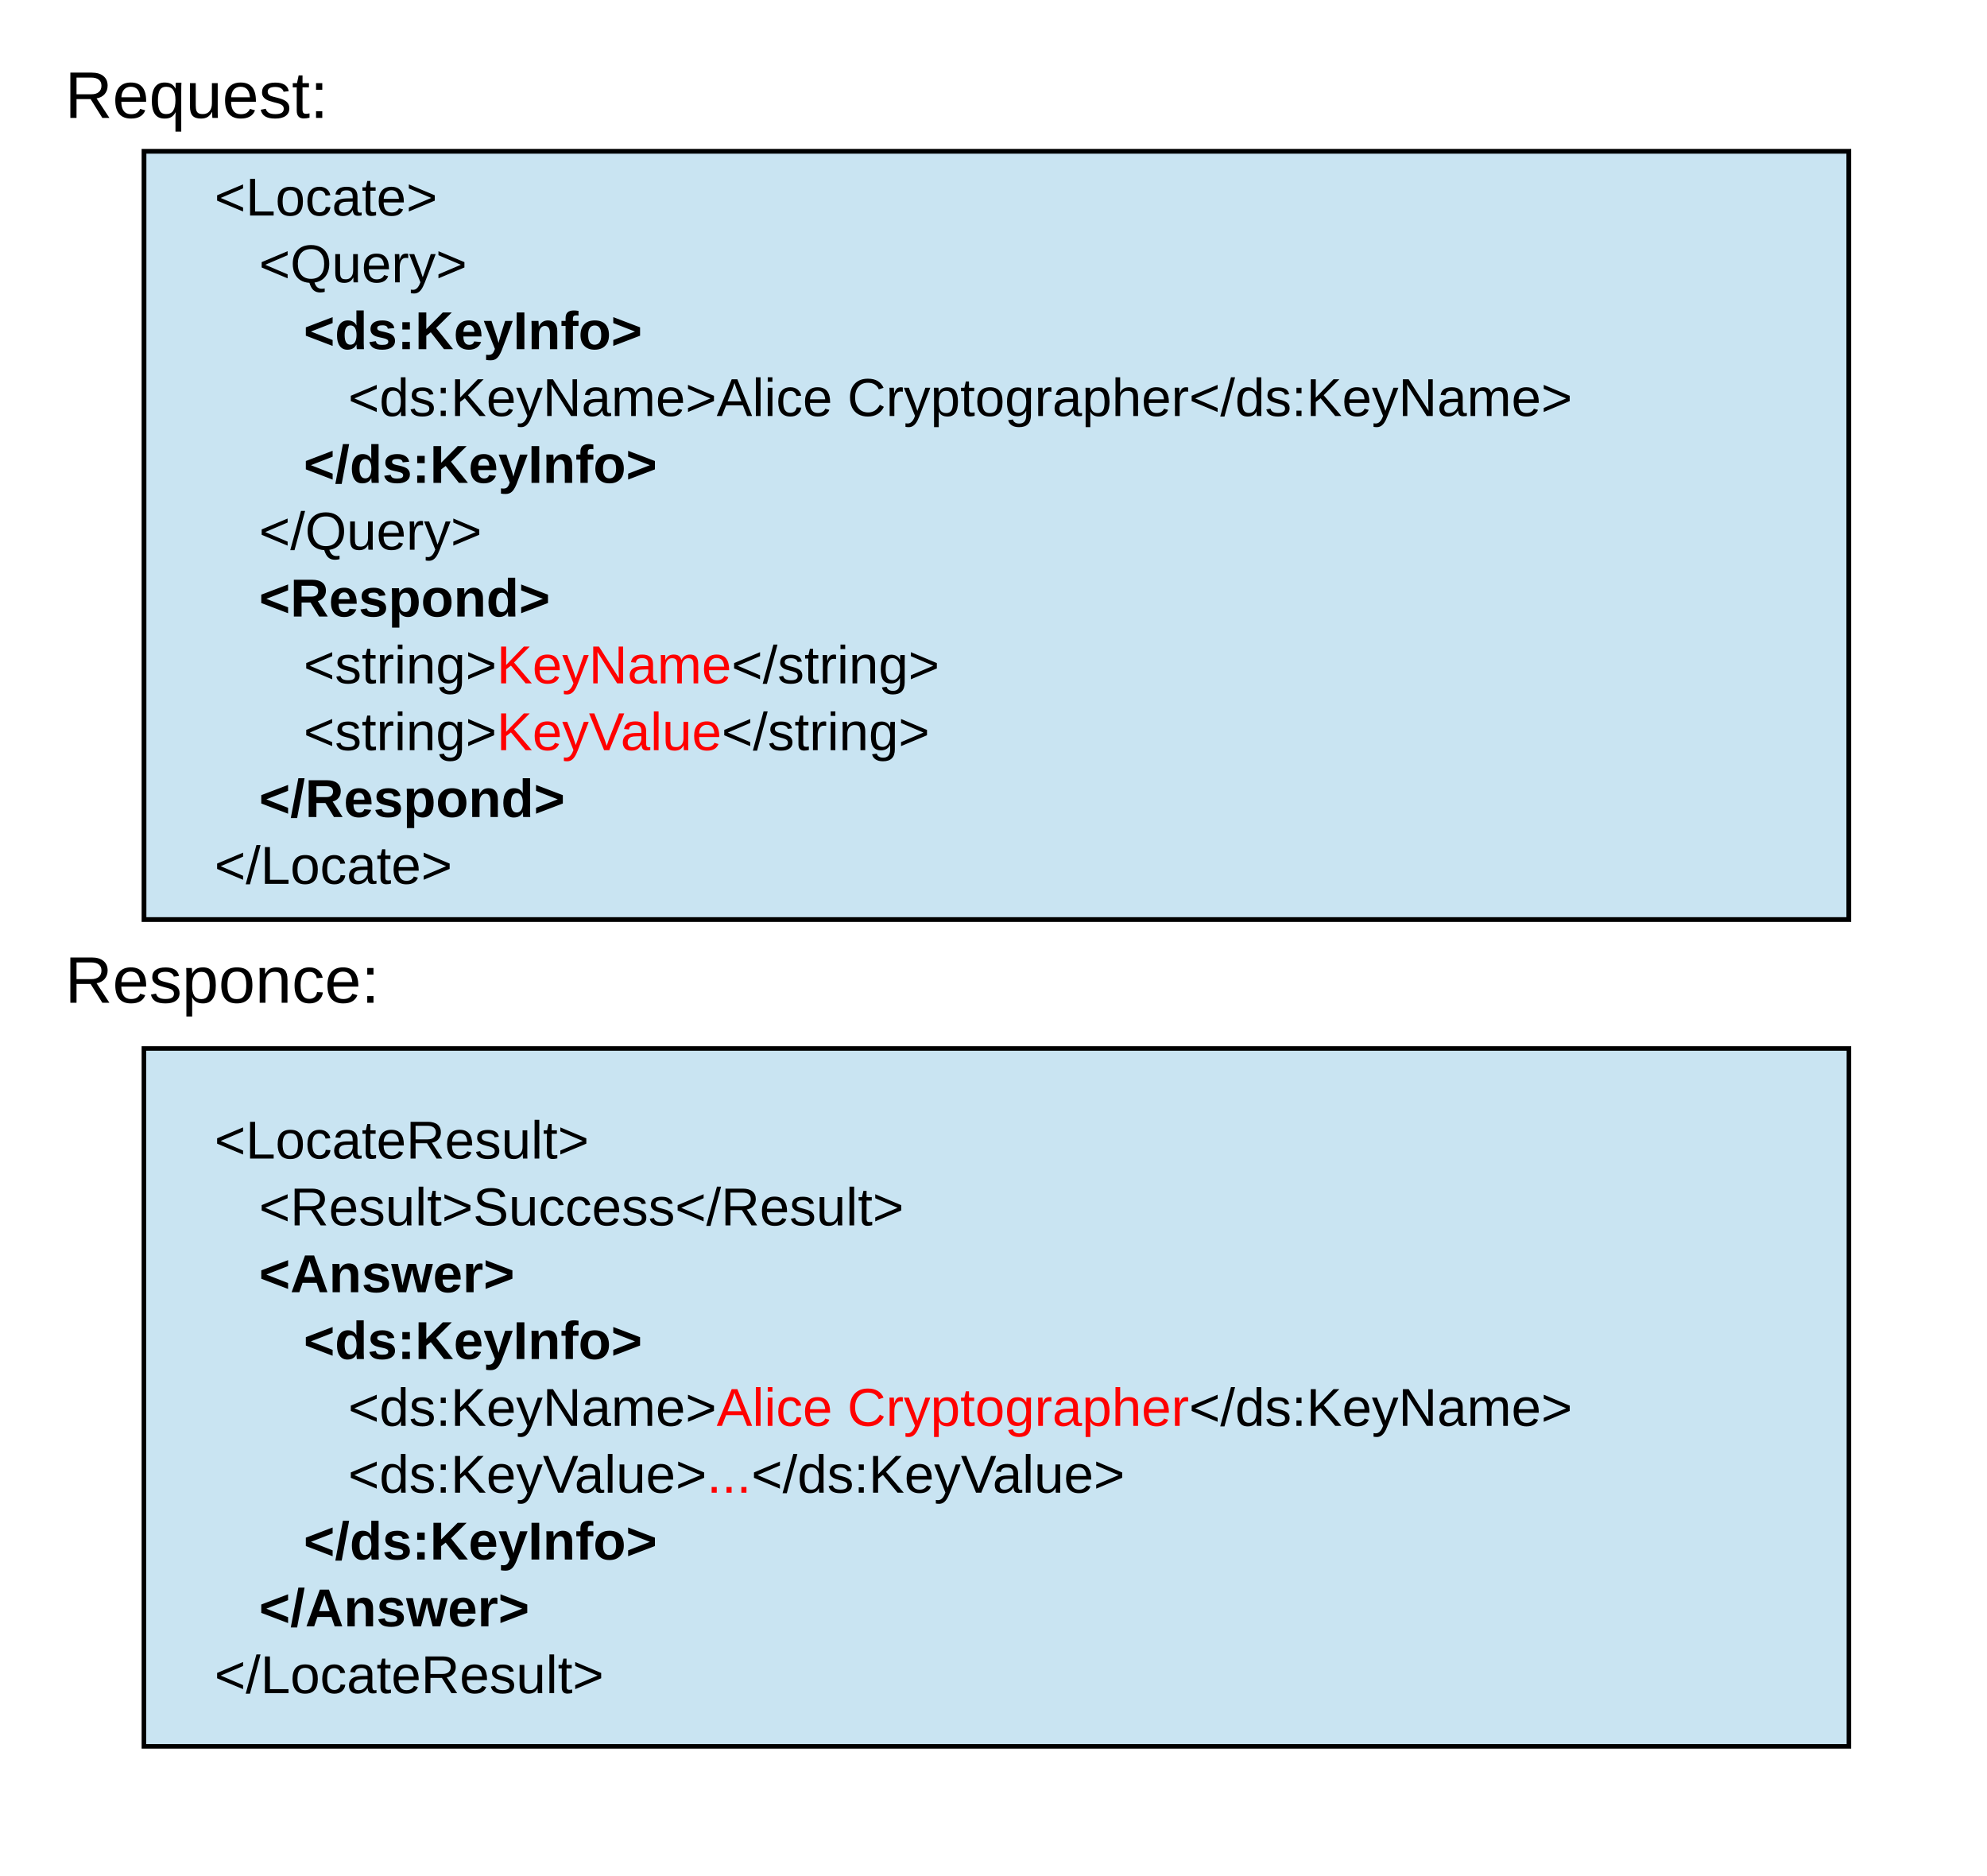
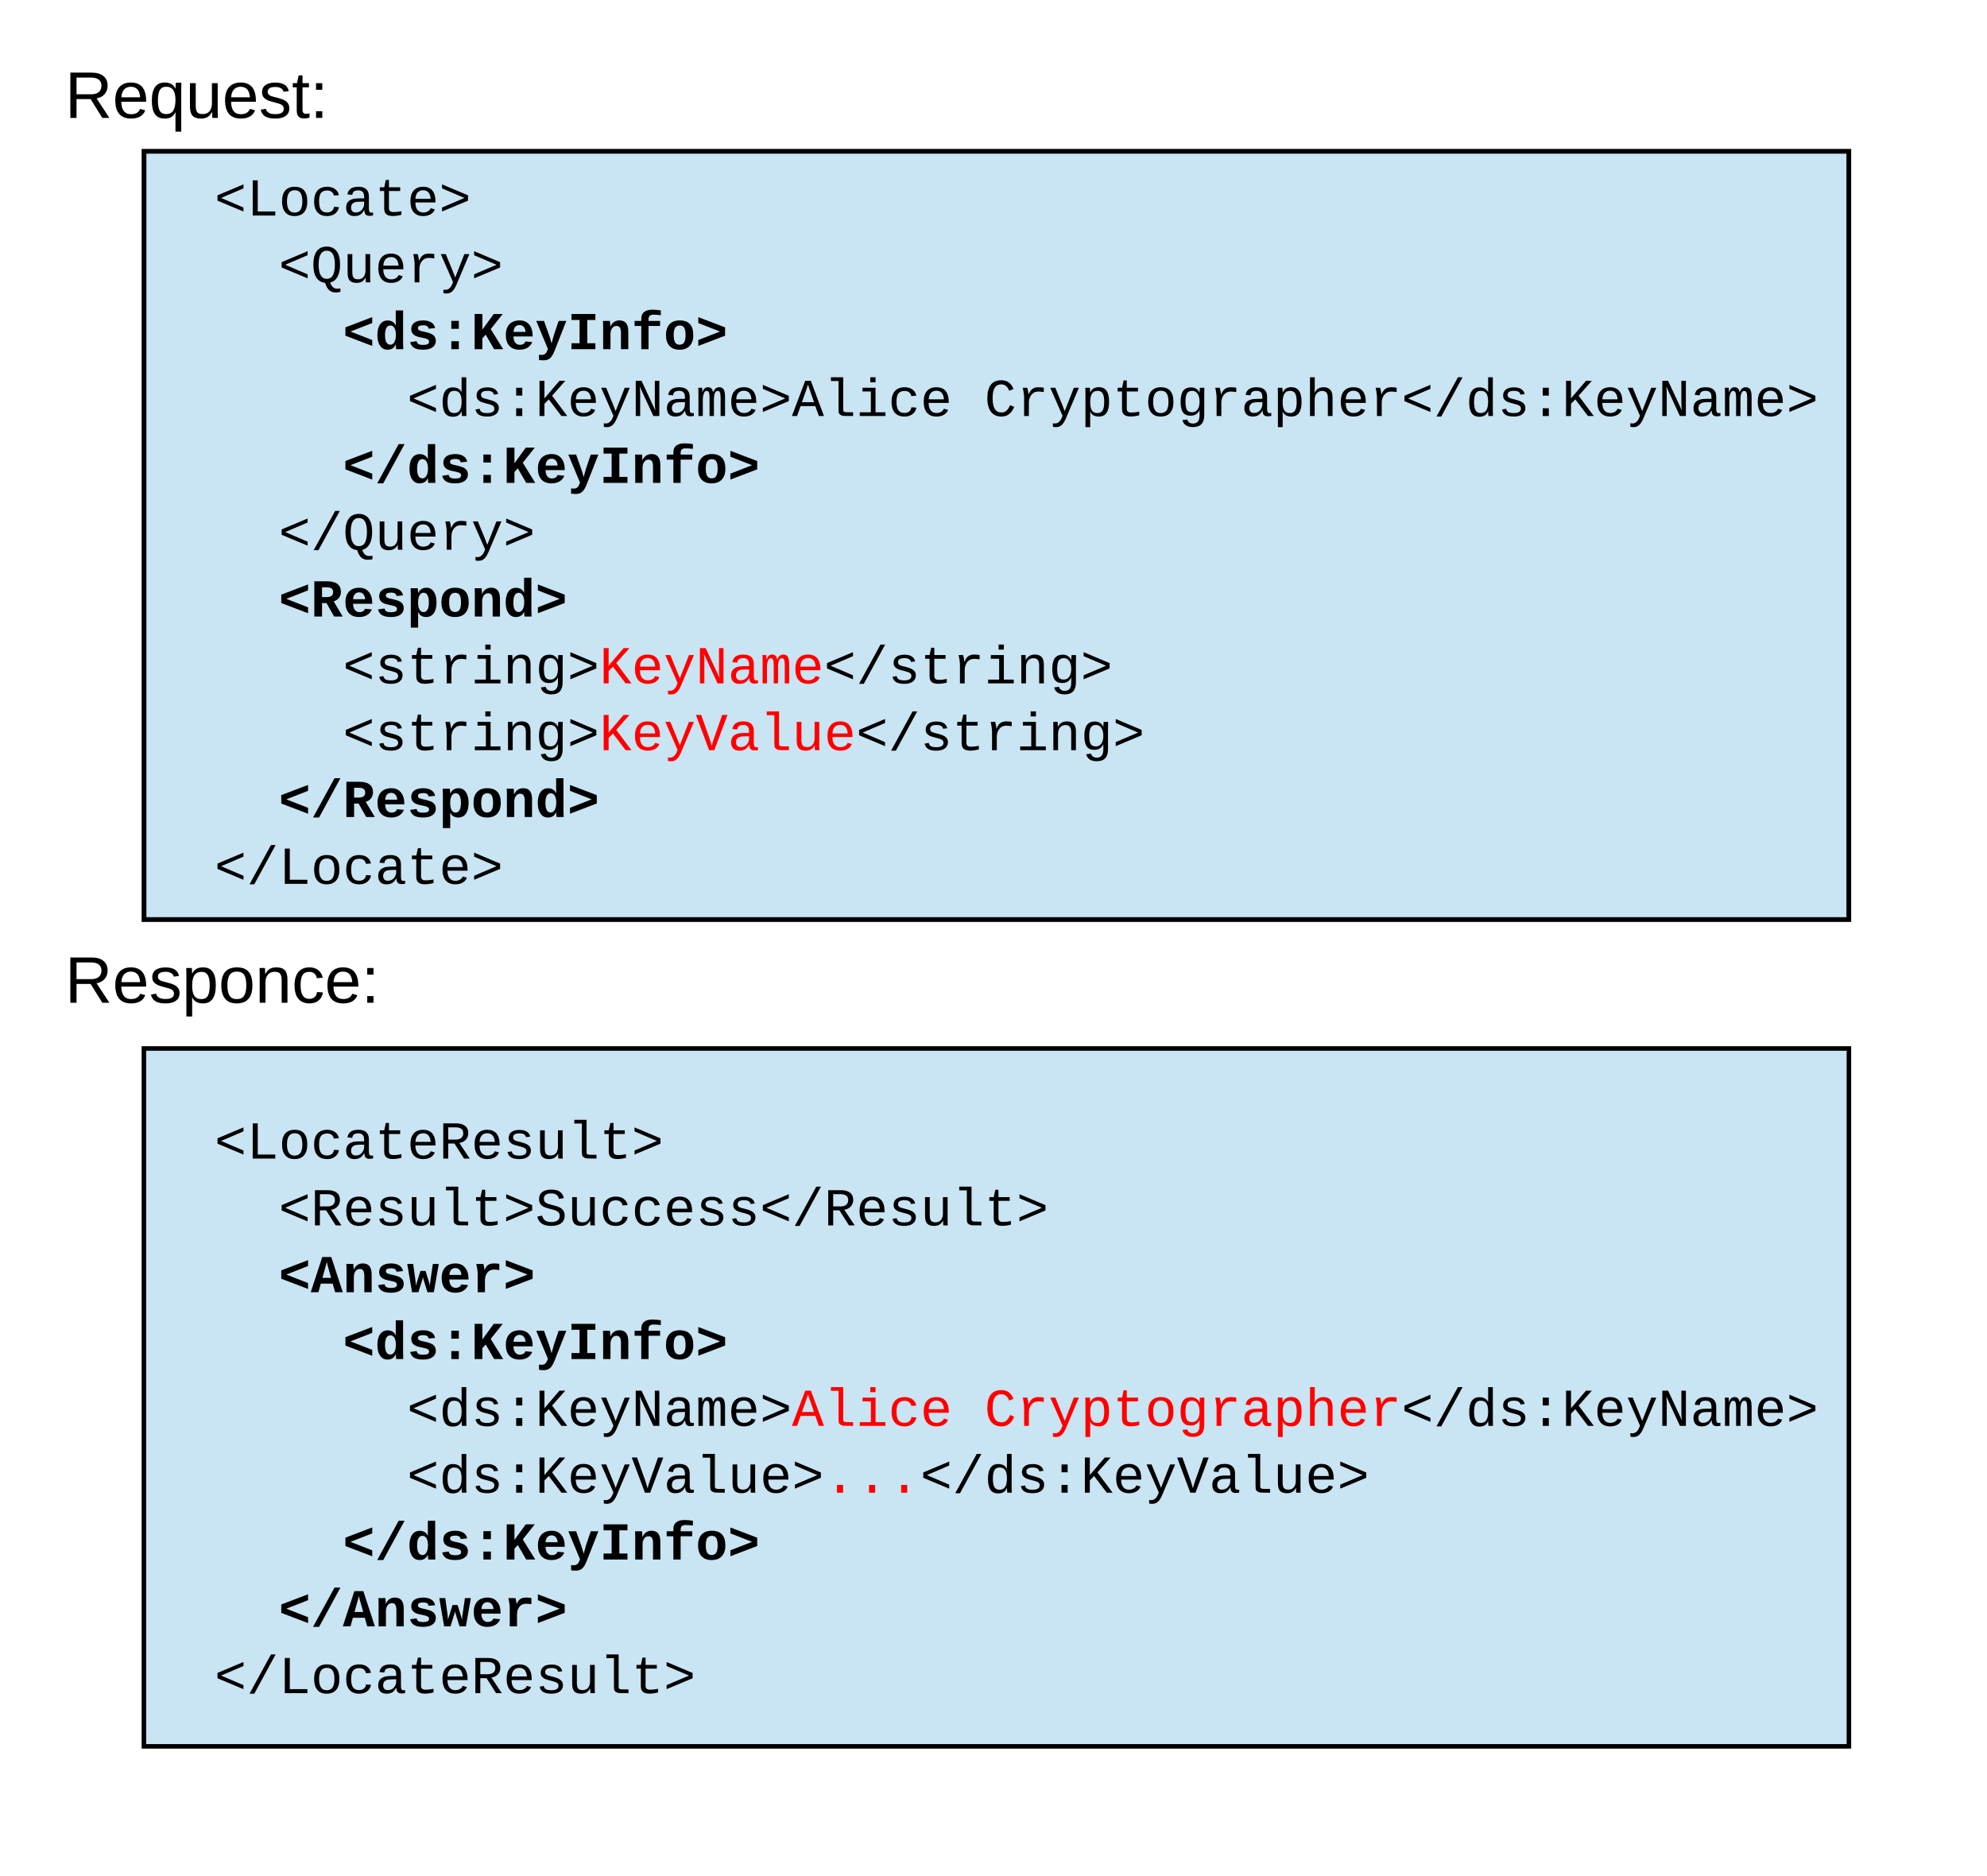
<svg xmlns="http://www.w3.org/2000/svg" width="483.239" height="456.096" id="svg24212" version="1.1">
  <defs id="defs24214">
    </defs>
  <g id="layer1" transform="translate(-80.16629,-403.957)">
    <text xml:space="preserve" style="font-size:16px;font-style:normal;font-variant:normal;font-weight:normal;font-stretch:normal;text-align:start;text-anchor:start;fill:#000000;fill-opacity:1;stroke:none;font-family:Arial;-inkscape-font-specification:Arial" x="95.964" y="432.634" id="text24222">
      <tspan x="95.964" y="432.634" id="tspan24226">Request:</tspan>
    </text>
    <rect style="color:#000000;fill:#c9e4f2;fill-opacity:1;fill-rule:nonzero;stroke:#000000;stroke-width:1.157;stroke-linecap:butt;stroke-linejoin:miter;stroke-miterlimit:4;stroke-opacity:1;stroke-dasharray:none;stroke-dashoffset:0;marker:none;visibility:visible;display:inline;overflow:visible;enable-background:accumulate" id="rect24280" width="414.607" height="186.817" x="115.188" y="440.745" />
    <text xml:space="preserve" style="font-size:13px;font-style:normal;font-variant:normal;font-weight:normal;font-stretch:normal;text-align:start;text-anchor:start;fill:#000000;fill-opacity:1;stroke:none;font-family:Arial;-inkscape-font-specification:Arial" x="132.33" y="456.372" id="text24230">
-       <tspan id="tspan24232" x="132.33" y="456.372">&lt;Locate&gt;</tspan>
-       <tspan x="132.33" y="472.622" id="tspan24234">   &lt;Query&gt;</tspan>
-       <tspan x="132.33" y="488.872" id="tspan24236" style="font-weight:bold;-inkscape-font-specification:Bitstream Vera Sans Bold">      &lt;ds:KeyInfo&gt;</tspan>
-       <tspan x="132.33" y="505.122" id="tspan24238">         &lt;ds:KeyName&gt;Alice Cryptographer&lt;/ds:KeyName&gt;</tspan>
-       <tspan x="132.33" y="521.372" id="tspan24240" style="font-weight:bold;-inkscape-font-specification:Bitstream Vera Sans Bold">      &lt;/ds:KeyInfo&gt;</tspan>
-       <tspan x="132.33" y="537.622" id="tspan24242">   &lt;/Query&gt;</tspan>
-       <tspan x="132.33" y="553.872" id="tspan24244" style="font-weight:bold;-inkscape-font-specification:Bitstream Vera Sans Bold">   &lt;Respond&gt;</tspan>
-       <tspan x="132.33" y="570.122" id="tspan24246">      &lt;string&gt;<tspan style="fill:#ff0000" id="tspan24312">KeyName</tspan>&lt;/string&gt;</tspan>
-       <tspan x="132.33" y="586.372" id="tspan24248">      &lt;string&gt;<tspan style="fill:#ff0000" id="tspan24314">KeyValue</tspan>&lt;/string&gt;</tspan>
-       <tspan x="132.33" y="602.622" id="tspan24250" style="font-weight:bold;-inkscape-font-specification:Bitstream Vera Sans Bold">   &lt;/Respond&gt;</tspan>
-       <tspan x="132.33" y="618.872" id="tspan24252">&lt;/Locate&gt;</tspan>
+       <tspan id="tspan24232" x="132.33" y="456.372" style="-inkscape-font-specification:Courier New;font-family:Courier New;font-weight:normal;font-style:normal;font-stretch:normal;font-variant:normal">&lt;Locate&gt;</tspan>
+       <tspan x="132.33" y="472.622" id="tspan24234" style="font-style:normal;font-variant:normal;font-weight:normal;font-stretch:normal;font-family:Courier New;-inkscape-font-specification:Courier New">  &lt;Query&gt;</tspan>
+       <tspan x="132.33" y="488.872" id="tspan24236" style="font-style:normal;font-variant:normal;font-weight:bold;font-stretch:normal;font-family:Courier New;-inkscape-font-specification:Courier New Bold">    &lt;ds:KeyInfo&gt;</tspan>
+       <tspan x="132.33" y="505.122" id="tspan24238" style="-inkscape-font-specification:Courier New;font-family:Courier New;font-weight:normal;font-style:normal;font-stretch:normal;font-variant:normal">      &lt;ds:KeyName&gt;Alice Cryptographer&lt;/ds:KeyName&gt;</tspan>
+       <tspan x="132.33" y="521.372" id="tspan24240" style="font-style:normal;font-variant:normal;font-weight:bold;font-stretch:normal;font-family:Courier New;-inkscape-font-specification:Courier New Bold">    &lt;/ds:KeyInfo&gt;</tspan>
+       <tspan x="132.33" y="537.622" id="tspan24242" style="-inkscape-font-specification:Courier New;font-family:Courier New;font-weight:normal;font-style:normal;font-stretch:normal;font-variant:normal">  &lt;/Query&gt;</tspan>
+       <tspan x="132.33" y="553.872" id="tspan24244" style="font-style:normal;font-variant:normal;font-weight:bold;font-stretch:normal;font-family:Courier New;-inkscape-font-specification:Courier New Bold">  &lt;Respond&gt;</tspan>
+       <tspan x="132.33" y="570.122" id="tspan24246" style="-inkscape-font-specification:Courier New;font-family:Courier New;font-weight:normal;font-style:normal;font-stretch:normal;font-variant:normal">    &lt;string&gt;<tspan style="fill:#ff0000;-inkscape-font-specification:Courier New;font-family:Courier New;font-weight:normal;font-style:normal;font-stretch:normal;font-variant:normal" id="tspan24312">KeyName</tspan>&lt;/string&gt;</tspan>
+       <tspan x="132.33" y="586.372" id="tspan24248" style="-inkscape-font-specification:Courier New;font-family:Courier New;font-weight:normal;font-style:normal;font-stretch:normal;font-variant:normal">    &lt;string&gt;<tspan style="fill:#ff0000;-inkscape-font-specification:Courier New;font-family:Courier New;font-weight:normal;font-style:normal;font-stretch:normal;font-variant:normal" id="tspan24314">KeyValue</tspan>&lt;/string&gt;</tspan>
+       <tspan x="132.33" y="602.622" id="tspan24250" style="font-style:normal;font-variant:normal;font-weight:bold;font-stretch:normal;font-family:Courier New;-inkscape-font-specification:Courier New Bold">  &lt;/Respond&gt;</tspan>
+       <tspan x="132.33" y="618.872" id="tspan24252" style="-inkscape-font-specification:Courier New;font-family:Courier New;font-weight:normal;font-style:normal;font-stretch:normal;font-variant:normal">&lt;/Locate&gt;</tspan>
    </text>
    <text xml:space="preserve" style="font-size:16px;font-style:normal;font-variant:normal;font-weight:normal;font-stretch:normal;text-align:start;text-anchor:start;fill:#000000;fill-opacity:1;stroke:none;font-family:Arial;-inkscape-font-specification:Arial" x="95.964" y="647.796" id="text24254">
      <tspan id="tspan24256" x="95.964" y="647.796">Responce:</tspan>
    </text>
    <rect style="color:#000000;fill:#c9e4f2;fill-opacity:1;fill-rule:nonzero;stroke:#000000;stroke-width:1.103;stroke-linecap:butt;stroke-linejoin:miter;stroke-miterlimit:4;stroke-opacity:1;stroke-dasharray:none;stroke-dashoffset:0;marker:none;visibility:visible;display:inline;overflow:visible;enable-background:accumulate" id="rect24280-2" width="414.661" height="169.699" x="115.161" y="658.911" />
    <text xml:space="preserve" style="font-size:13px;font-style:normal;font-variant:normal;font-weight:normal;font-stretch:normal;text-align:start;text-anchor:start;fill:#000000;fill-opacity:1;stroke:none;font-family:Arial;-inkscape-font-specification:Arial" x="132.33" y="685.677" id="text24258">
-       <tspan id="tspan24260" x="132.33" y="685.677">&lt;LocateResult&gt;</tspan>
-       <tspan x="132.33" y="701.927" id="tspan24262">   &lt;Result&gt;Success&lt;/Result&gt;</tspan>
-       <tspan x="132.33" y="718.177" id="tspan24264" style="font-weight:bold;-inkscape-font-specification:Bitstream Vera Sans Bold">   &lt;Answer&gt;</tspan>
-       <tspan x="132.33" y="734.427" id="tspan24266" style="font-weight:bold;-inkscape-font-specification:Bitstream Vera Sans Bold">      &lt;ds:KeyInfo&gt;</tspan>
-       <tspan x="132.33" y="750.677" id="tspan24268">         &lt;ds:KeyName&gt;<tspan style="fill:#ff0000" id="tspan24324">Alice Cryptographer</tspan>&lt;/ds:KeyName&gt;</tspan>
-       <tspan x="132.33" y="766.927" id="tspan24270">         &lt;ds:KeyValue&gt;<tspan style="fill:#ff0000" id="tspan24326">...</tspan>&lt;/ds:KeyValue&gt;</tspan>
-       <tspan x="132.33" y="783.177" id="tspan24272" style="font-weight:bold;-inkscape-font-specification:Bitstream Vera Sans Bold">      &lt;/ds:KeyInfo&gt;</tspan>
-       <tspan x="132.33" y="799.427" id="tspan24274" style="font-weight:bold;-inkscape-font-specification:Bitstream Vera Sans Bold">   &lt;/Answer&gt;</tspan>
-       <tspan x="132.33" y="815.677" id="tspan24276">&lt;/LocateResult&gt;</tspan>
+       <tspan id="tspan24260" x="132.33" y="685.677" style="-inkscape-font-specification:Courier New;font-family:Courier New;font-weight:normal;font-style:normal;font-stretch:normal;font-variant:normal">&lt;LocateResult&gt;</tspan>
+       <tspan x="132.33" y="701.927" id="tspan24262" style="-inkscape-font-specification:Courier New;font-family:Courier New;font-weight:normal;font-style:normal;font-stretch:normal;font-variant:normal">  &lt;Result&gt;Success&lt;/Result&gt;</tspan>
+       <tspan x="132.33" y="718.177" id="tspan24264" style="font-style:normal;font-variant:normal;font-weight:bold;font-stretch:normal;font-family:Courier New;-inkscape-font-specification:Courier New Bold">  &lt;Answer&gt;</tspan>
+       <tspan x="132.33" y="734.427" id="tspan24266" style="font-weight:bold;-inkscape-font-specification:Courier New Bold;font-family:Courier New;font-style:normal;font-stretch:normal;font-variant:normal">    &lt;ds:KeyInfo&gt;</tspan>
+       <tspan x="132.33" y="750.677" id="tspan24268" style="-inkscape-font-specification:Courier New;font-family:Courier New;font-weight:normal;font-style:normal;font-stretch:normal;font-variant:normal">      &lt;ds:KeyName&gt;<tspan style="fill:#ff0000;-inkscape-font-specification:Courier New;font-family:Courier New;font-weight:normal;font-style:normal;font-stretch:normal;font-variant:normal" id="tspan24324">Alice Cryptographer</tspan>&lt;/ds:KeyName&gt;</tspan>
+       <tspan x="132.33" y="766.927" id="tspan24270" style="-inkscape-font-specification:Courier New;font-family:Courier New;font-weight:normal;font-style:normal;font-stretch:normal;font-variant:normal">      &lt;ds:KeyValue&gt;<tspan style="fill:#ff0000;-inkscape-font-specification:Courier New;font-family:Courier New;font-weight:normal;font-style:normal;font-stretch:normal;font-variant:normal" id="tspan24326">...</tspan>&lt;/ds:KeyValue&gt;</tspan>
+       <tspan x="132.33" y="783.177" id="tspan24272" style="font-style:normal;font-variant:normal;font-weight:bold;font-stretch:normal;font-family:Courier New;-inkscape-font-specification:Courier New Bold">    &lt;/ds:KeyInfo&gt;</tspan>
+       <tspan x="132.33" y="799.427" id="tspan24274" style="font-weight:bold;-inkscape-font-specification:Courier New Bold;font-family:Courier New;font-style:normal;font-stretch:normal;font-variant:normal">  &lt;/Answer&gt;</tspan>
+       <tspan x="132.33" y="815.677" id="tspan24276" style="-inkscape-font-specification:Courier New;font-family:Courier New;font-weight:normal;font-style:normal;font-stretch:normal;font-variant:normal">&lt;/LocateResult&gt;</tspan>
      <tspan x="132.33" y="831.927" id="tspan24278" />
    </text>
  </g>
</svg>
